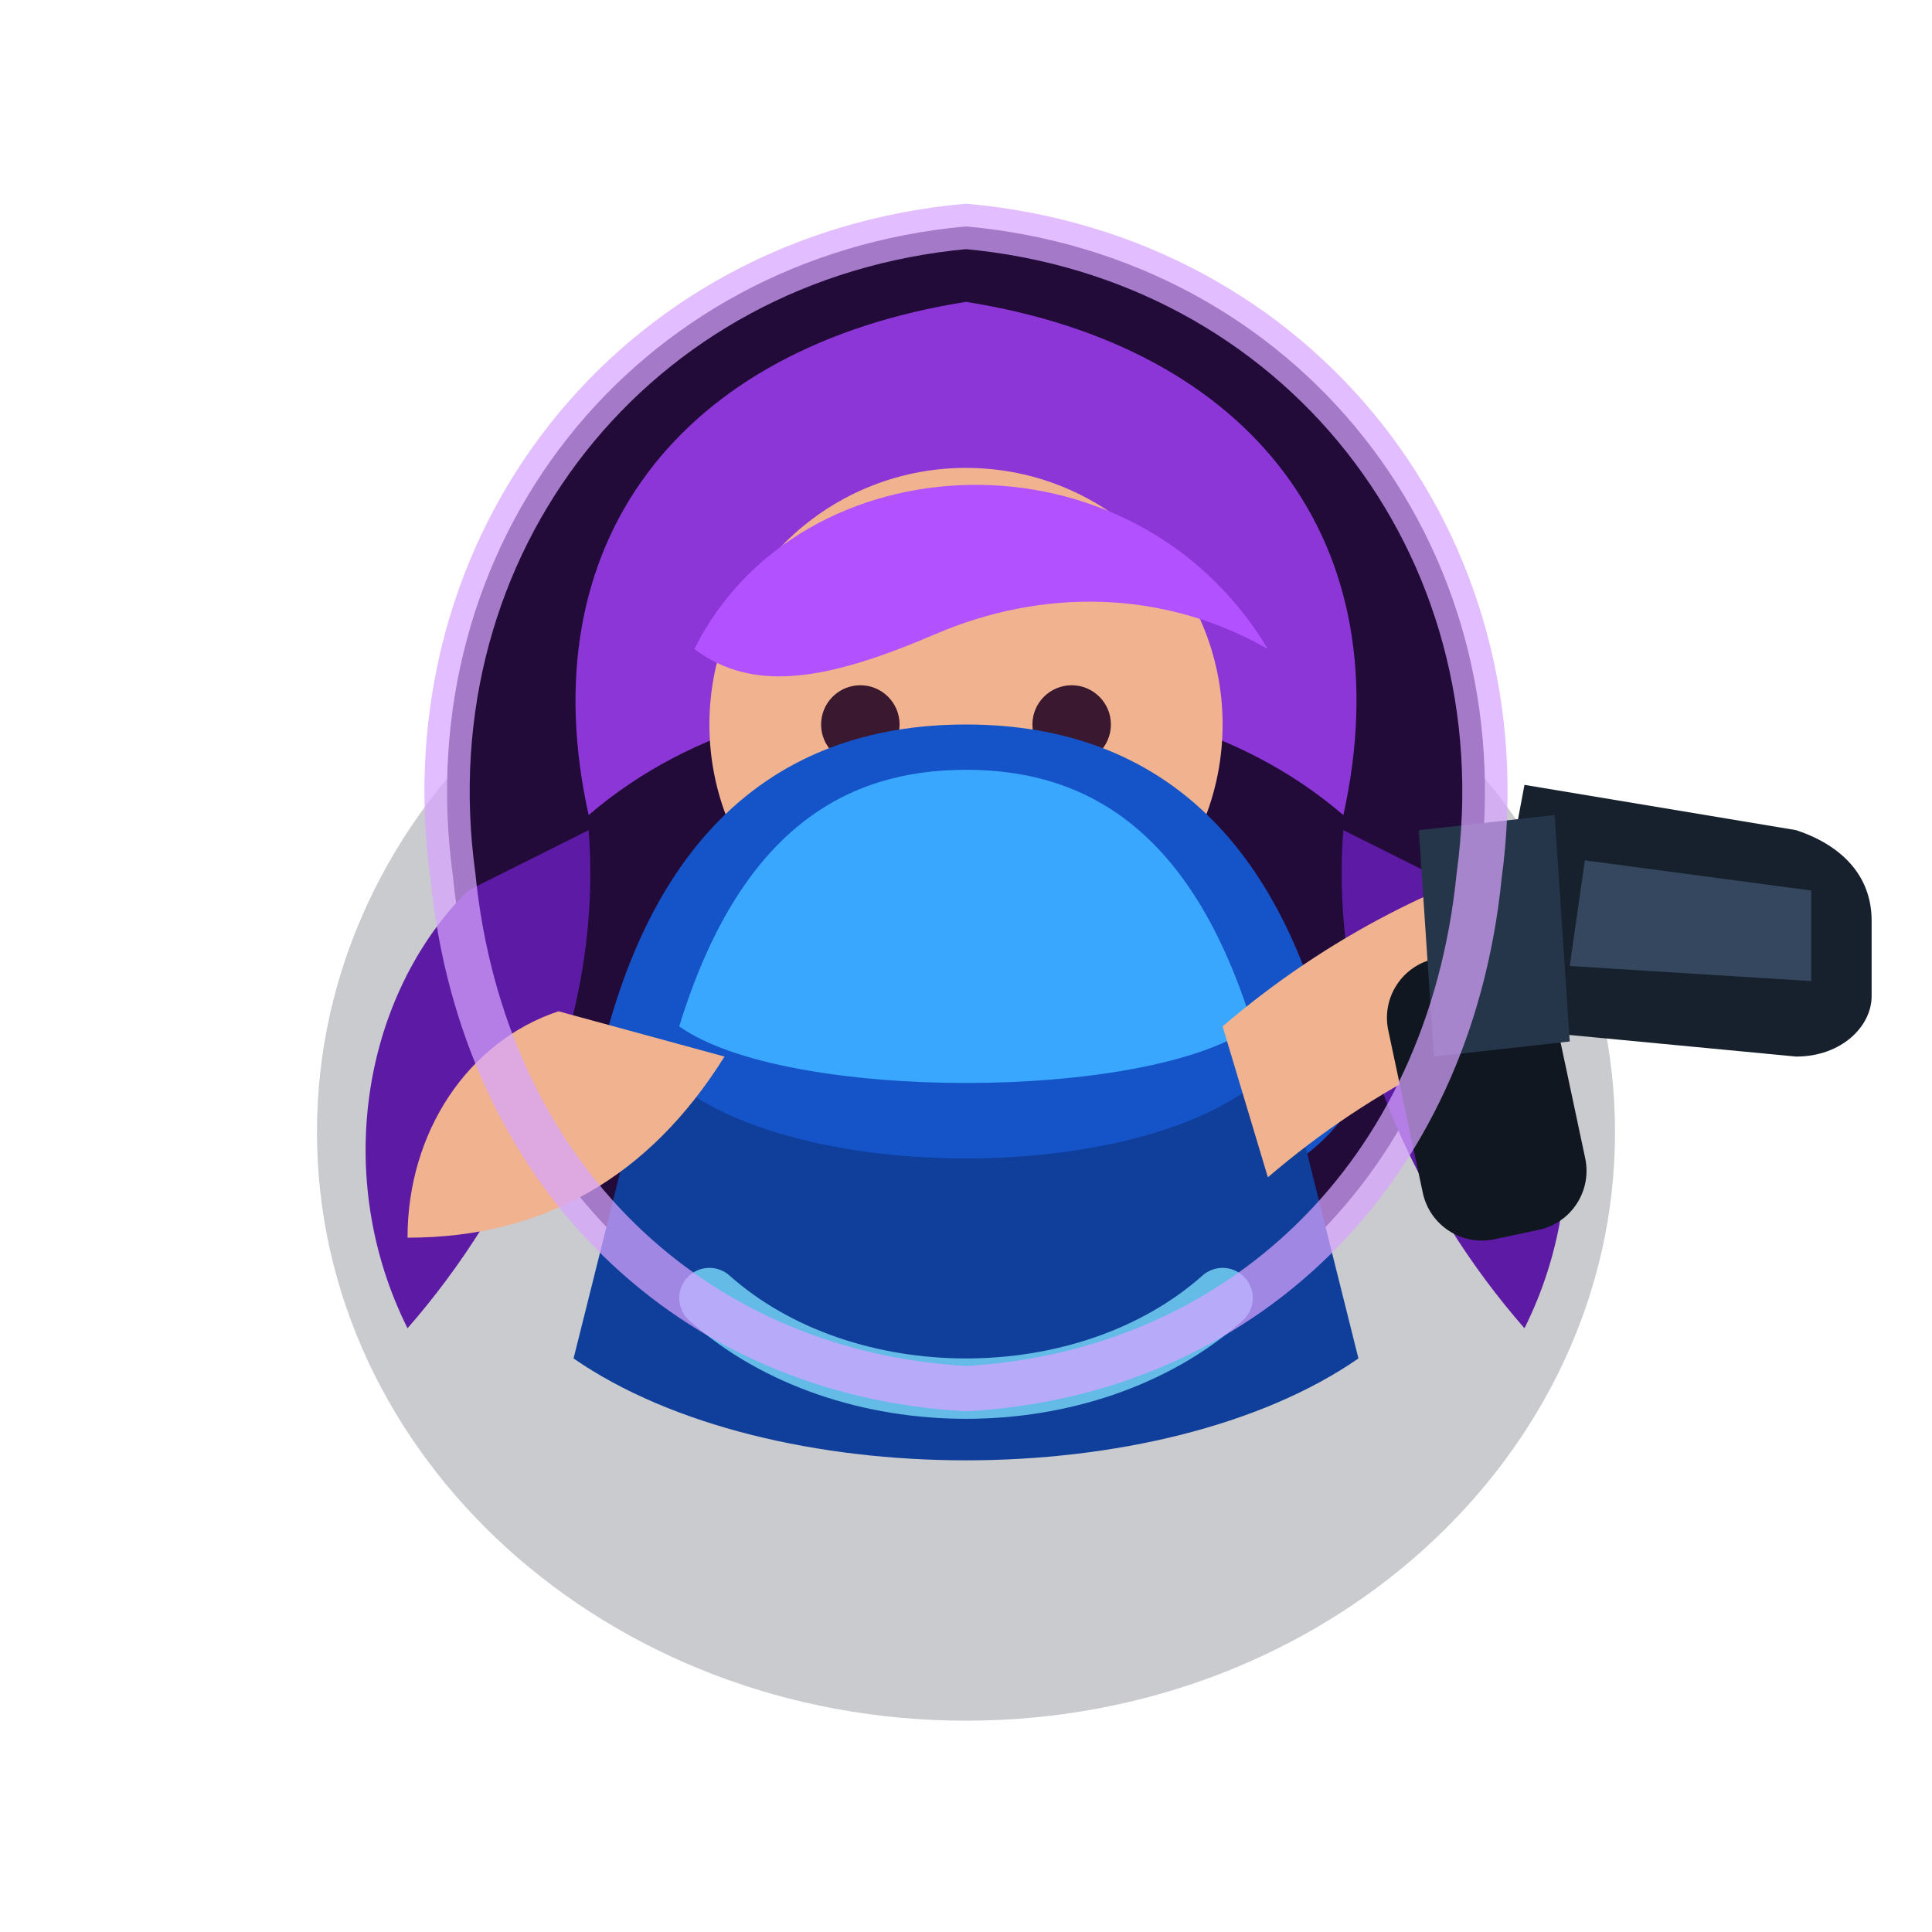
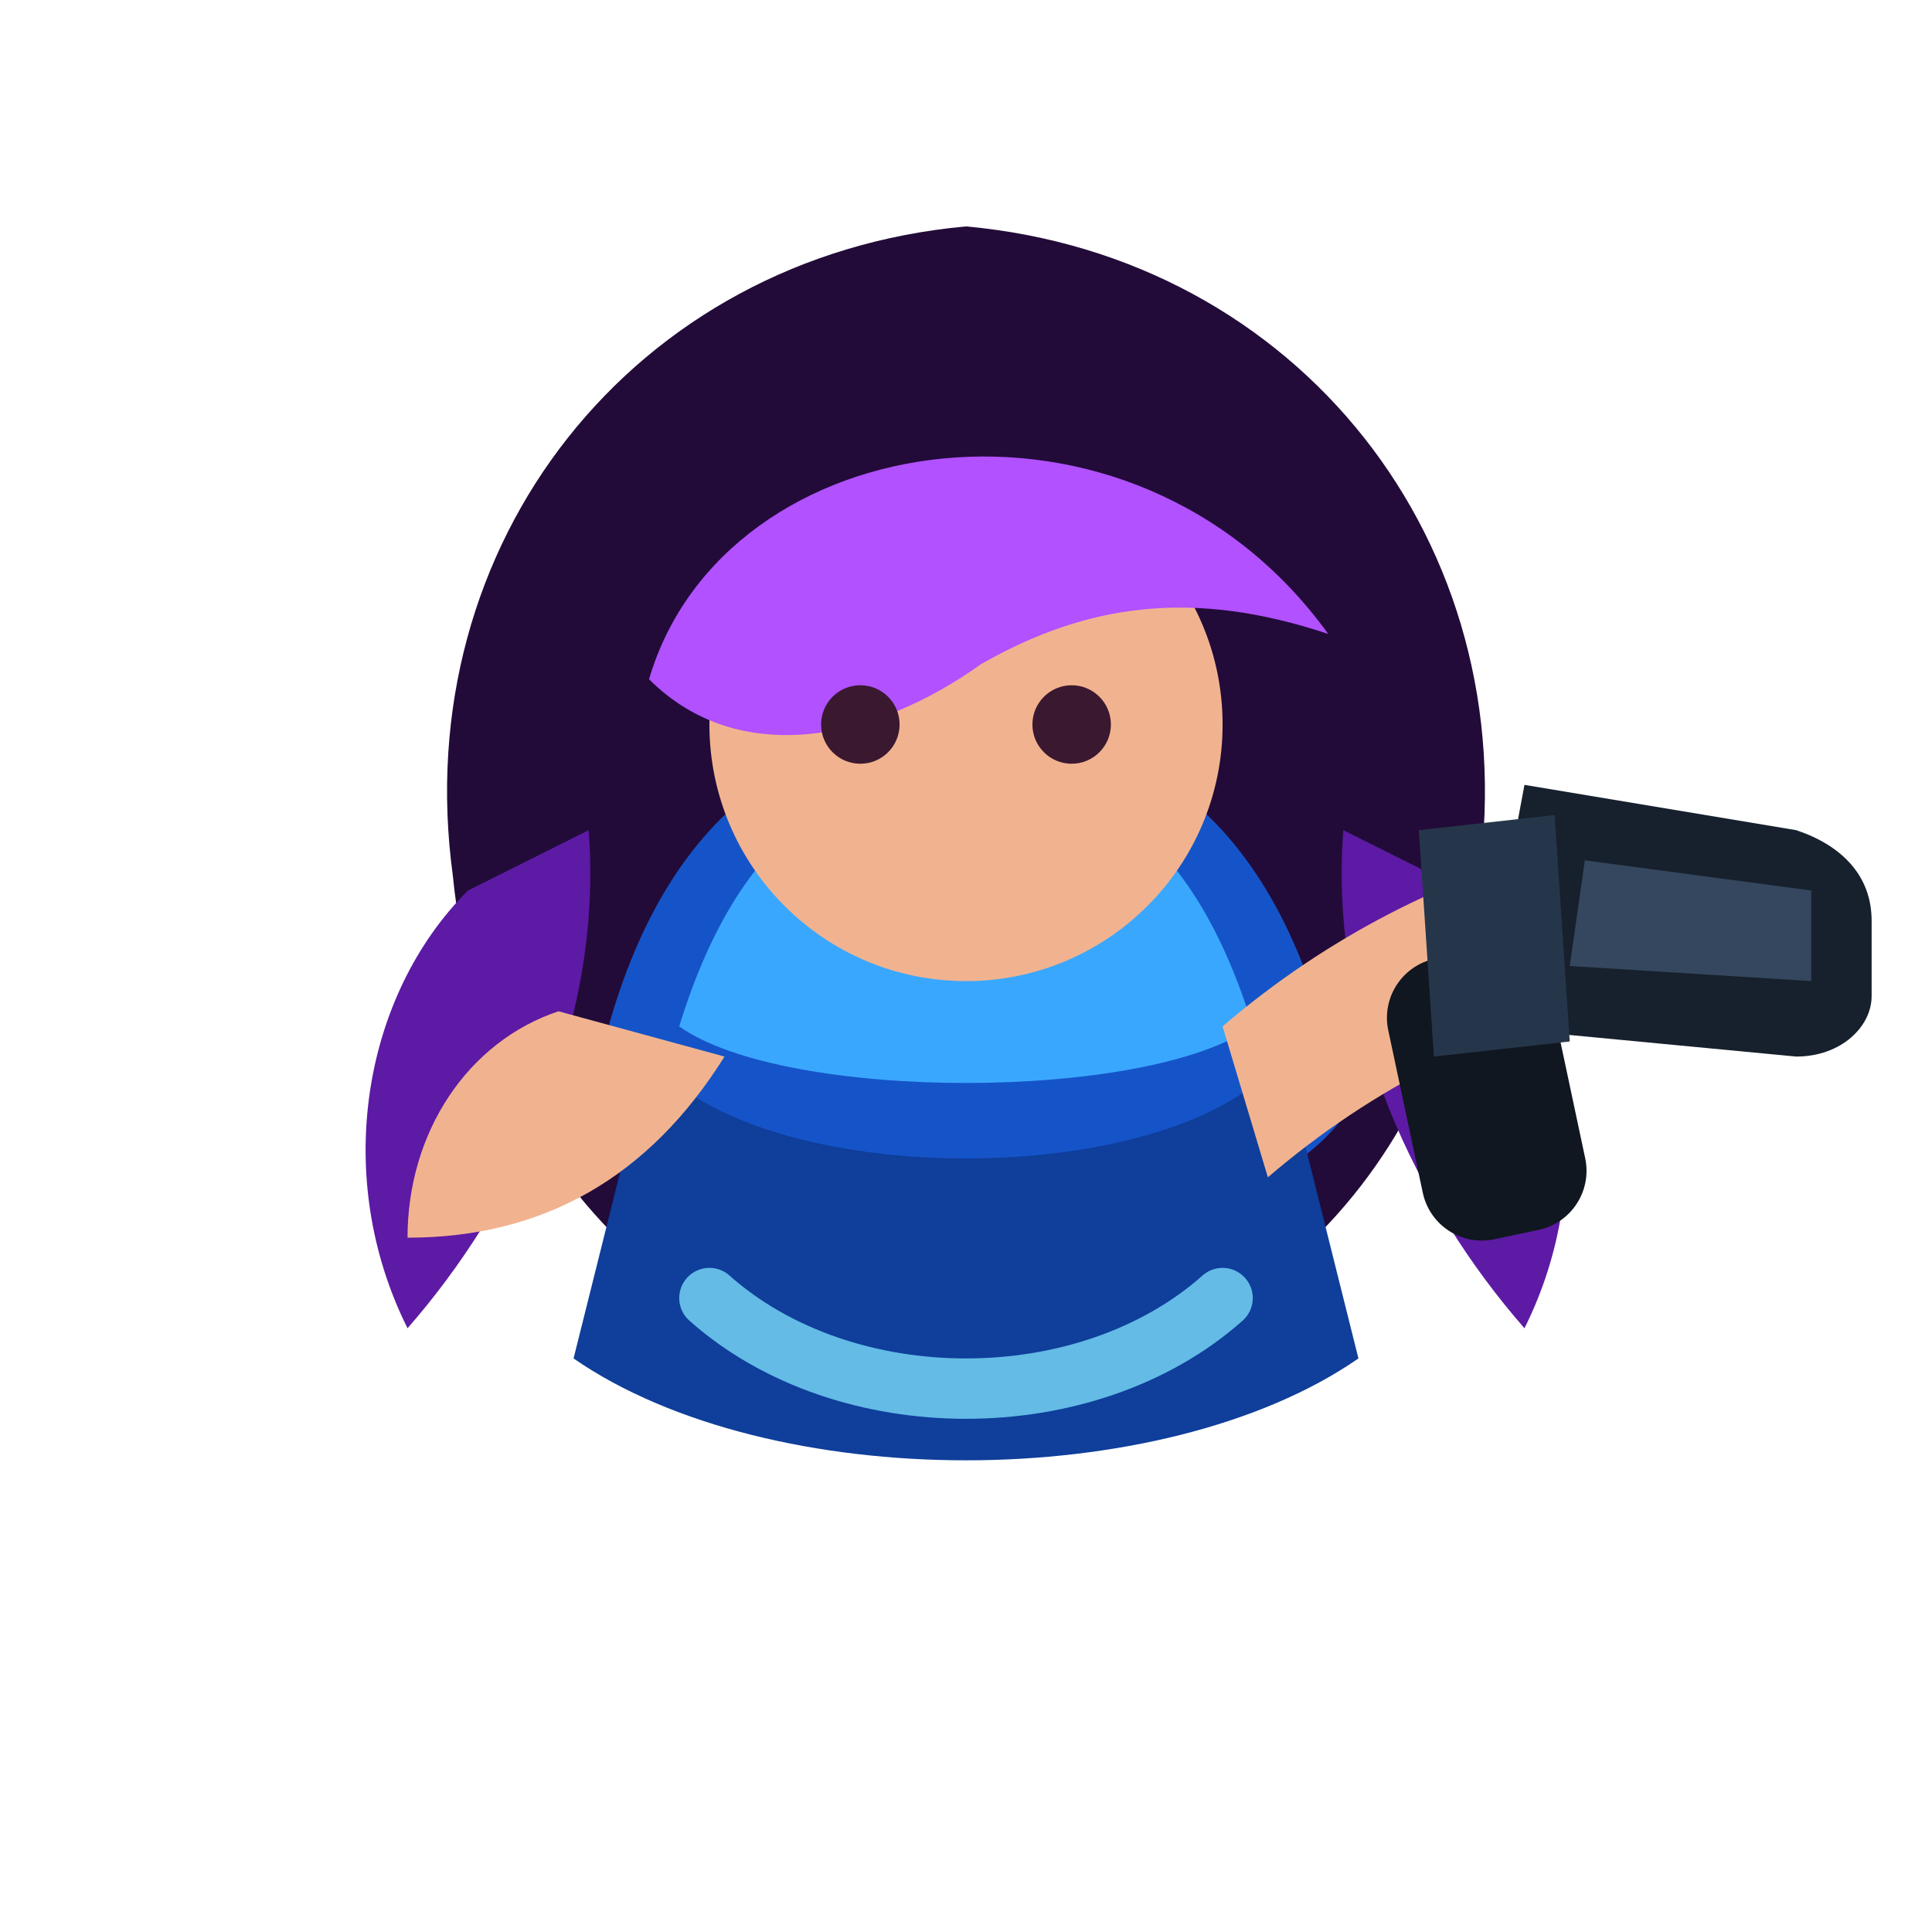
<svg xmlns="http://www.w3.org/2000/svg" viewBox="0 0 128 128">
-   <g id="ground_shadow">
-     <ellipse cx="64" cy="75" rx="43" ry="39" fill="#08111f" opacity="0.22" />
-   </g>
  <g id="top_half_body_and_gun">
    <path d="M30 58 C27 36 42 17 64 15 C86 17 101 36 98 58 C96 78 82 91 64 92 C46 91 32 78 30 58 Z" fill="#220b39" />
-     <path d="M39 54 C35 36 45 23 64 20 C83 23 93 36 89 54 C82 48 73 46 64 46 C55 46 46 48 39 54 Z" fill="#8d36d7" />
    <path d="M31 59 C24 66 22 78 27 88 C34 80 40 68 39 55 Z" fill="#5d1aa4" />
    <path d="M97 59 C104 66 106 78 101 88 C94 80 88 68 89 55 Z" fill="#5d1aa4" />
-     <circle cx="64" cy="48" r="17" fill="#f1b38f" />
-     <path d="M46 43 C53 29 75 28 84 43 C77 39 69 39 62 42 C55 45 50 46 46 43 Z" fill="#b151ff" />
-     <circle cx="57" cy="48" r="2.6" fill="#3a1830" />
-     <circle cx="71" cy="48" r="2.6" fill="#3a1830" />
-     <path d="M58 58 C62 61 67 61 71 58" fill="none" stroke="#8d3b59" stroke-width="2.5" stroke-linecap="round" />
    <path d="M39 74 C42 56 51 48 64 48 C77 48 86 56 89 74 C81 85 47 85 39 74 Z" fill="#1554c8" />
    <path d="M45 68 C49 55 56 51 64 51 C72 51 79 55 83 68 C76 73 52 73 45 68 Z" fill="#3aa7ff" />
    <path d="M43 70 C50 79 78 79 85 70 L90 90 C77 99 51 99 38 90 Z" fill="#0f3e9b" />
    <path d="M37 67 C31 69 27 75 27 82 C36 82 43 78 48 70 Z" fill="#f1b38f" />
    <path d="M81 68 C88 62 96 58 104 56 L108 66 C99 68 91 72 84 78 Z" fill="#f1b38f" />
    <path d="M101 52 L119 55 C122 56 124 58 124 61 L124 66 C124 68 122 70 119 70 L98 68 Z" fill="#17202d" />
    <path d="M105 57 L120 59 L120 65 L104 64 Z" fill="#35475e" />
    <rect x="93" y="63" width="11" height="19" rx="4" transform="rotate(-12 98.5 72.5)" fill="#101720" />
    <path d="M94 55 L103 54 L104 69 L95 70 Z" fill="#26364a" />
+     <circle cx="64" cy="48" r="17" fill="#f1b38f" />
+     <path id="forehead_bang" d="M43 45 C48 28 75 24 88 42 C79 39 72 40 65 44 C58 49 49 51 43 45 Z" fill="#b151ff" />
+     <circle cx="57" cy="48" r="2.6" fill="#3a1830" />
+     <circle cx="71" cy="48" r="2.6" fill="#3a1830" />
    <path d="M47 86 C56 94 72 94 81 86" fill="none" stroke="#7fe4ff" stroke-width="4" stroke-linecap="round" opacity="0.75" />
-     <path d="M30 58 C27 36 42 17 64 15 C86 17 101 36 98 58 C96 78 82 91 64 92 C46 91 32 78 30 58 Z" fill="none" stroke="#d7a4ff" stroke-width="3" opacity="0.72" />
  </g>
</svg>
